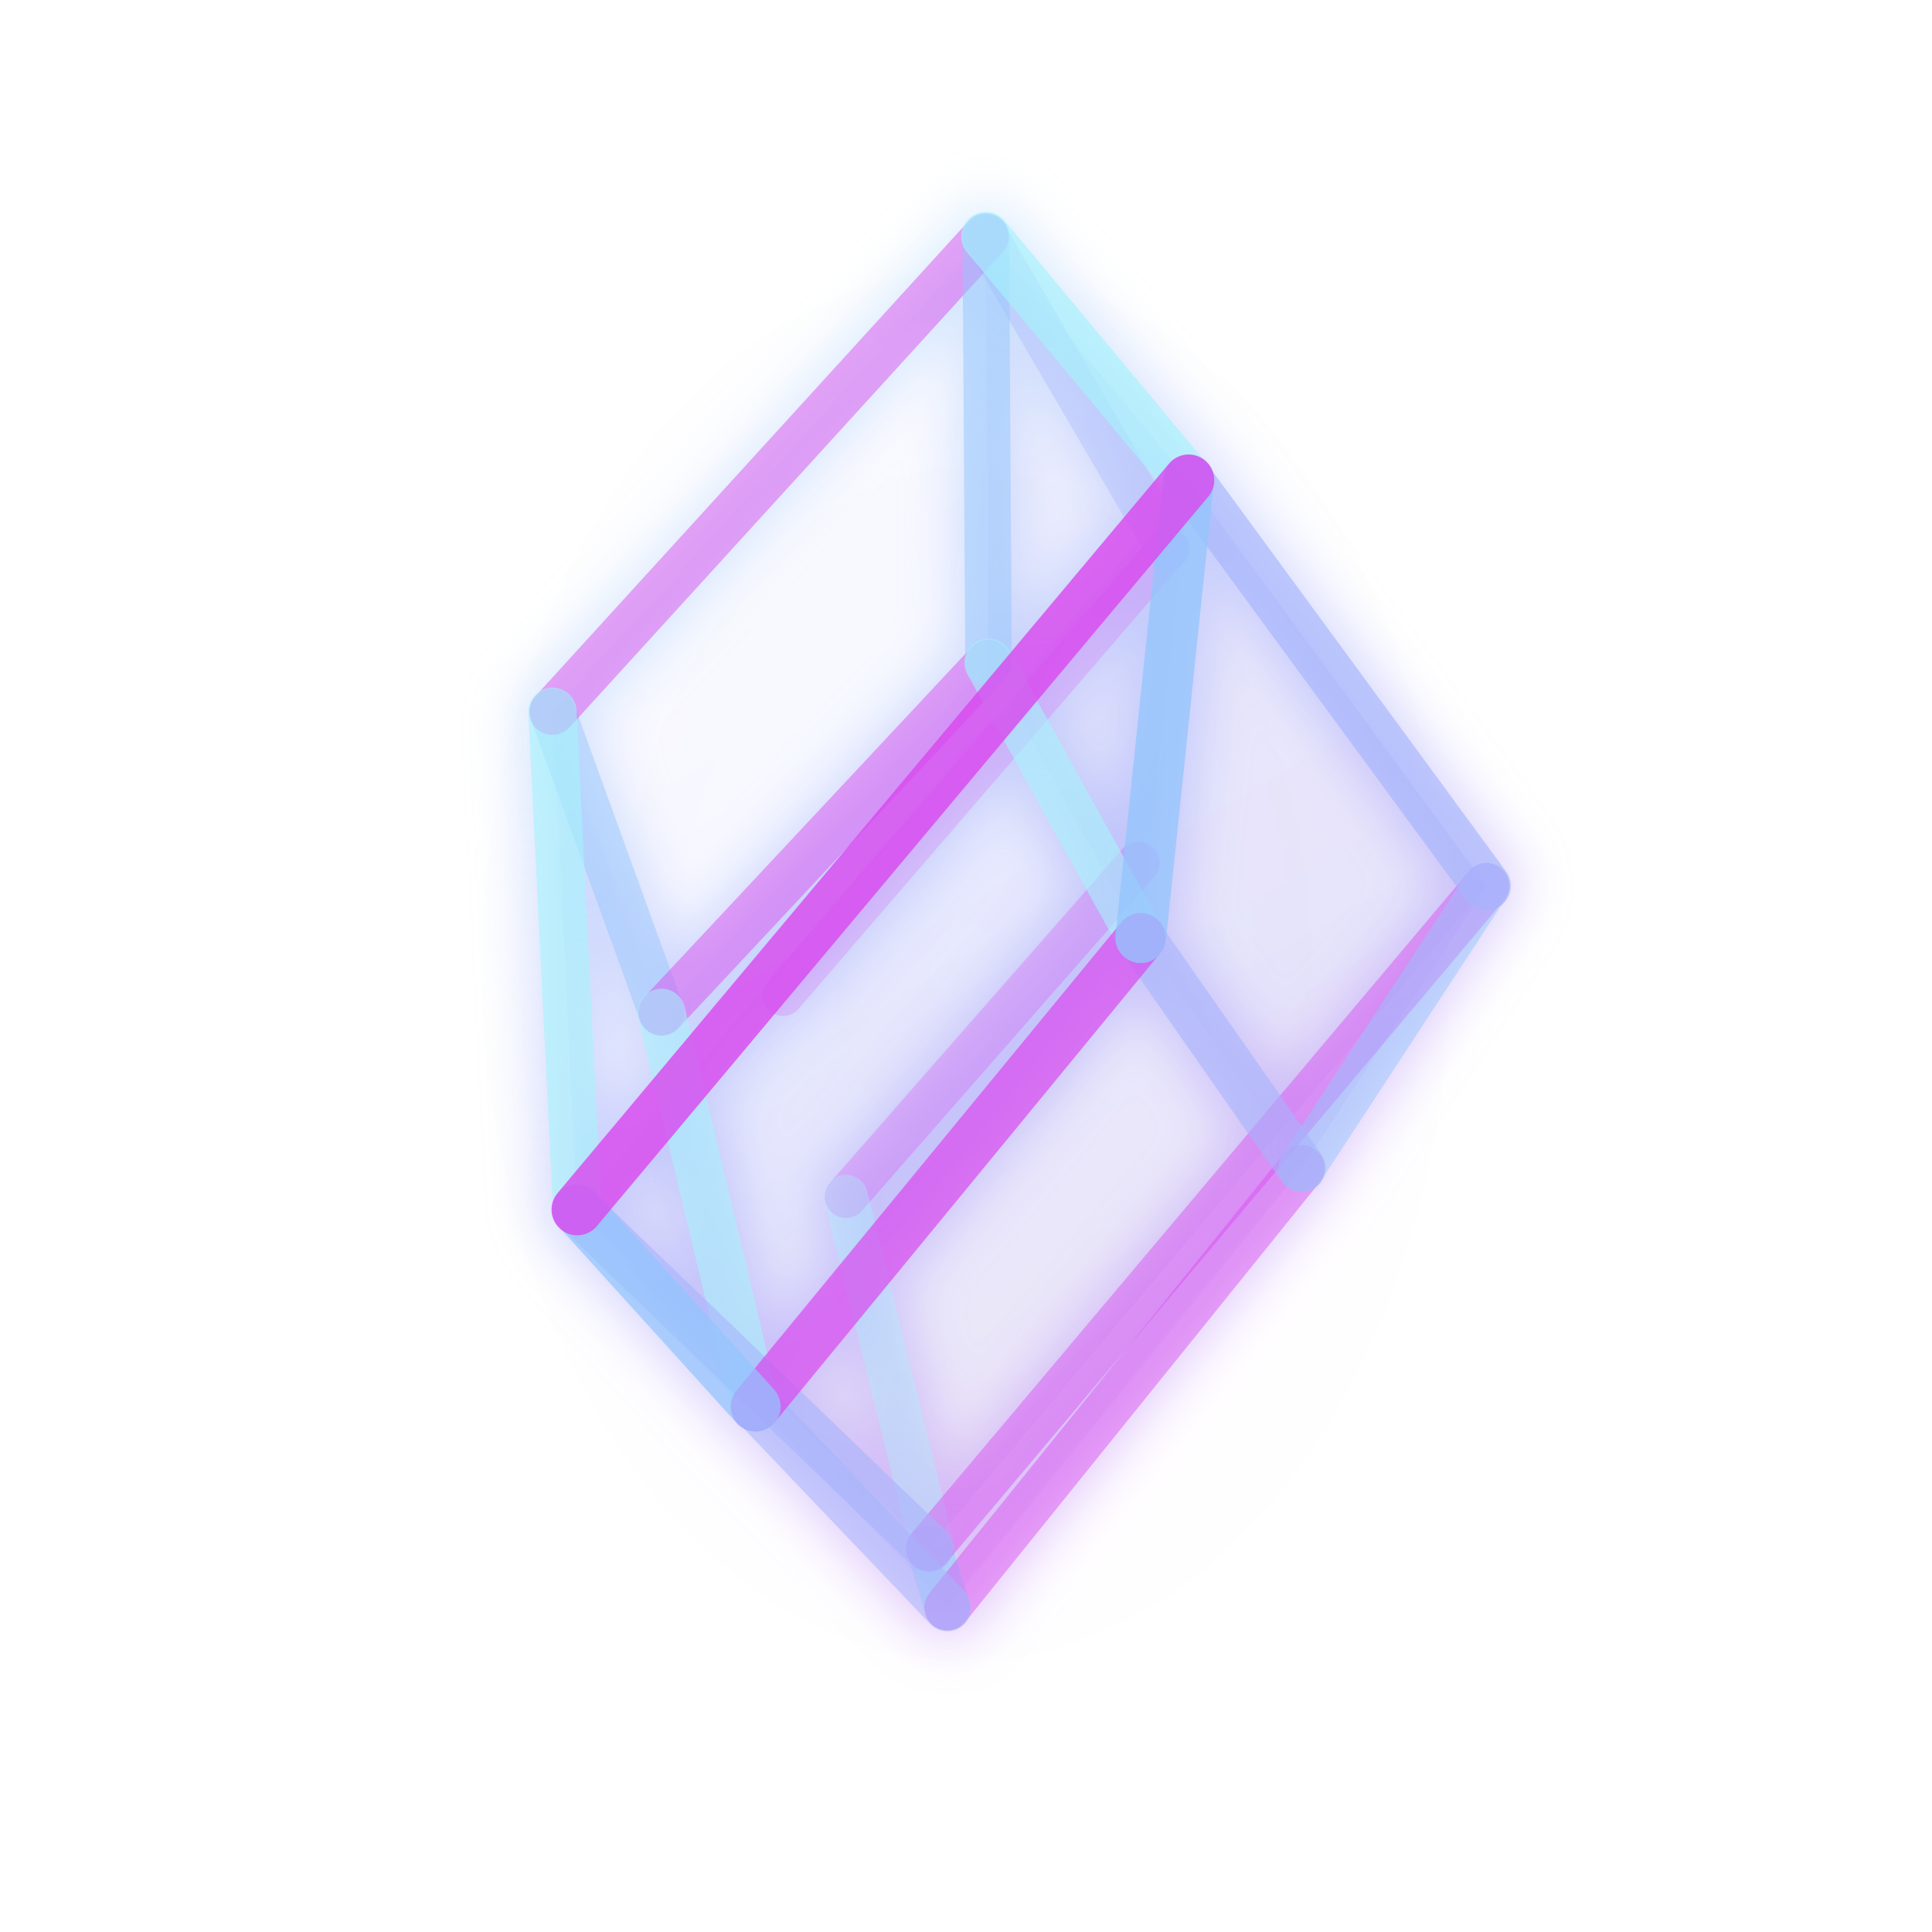
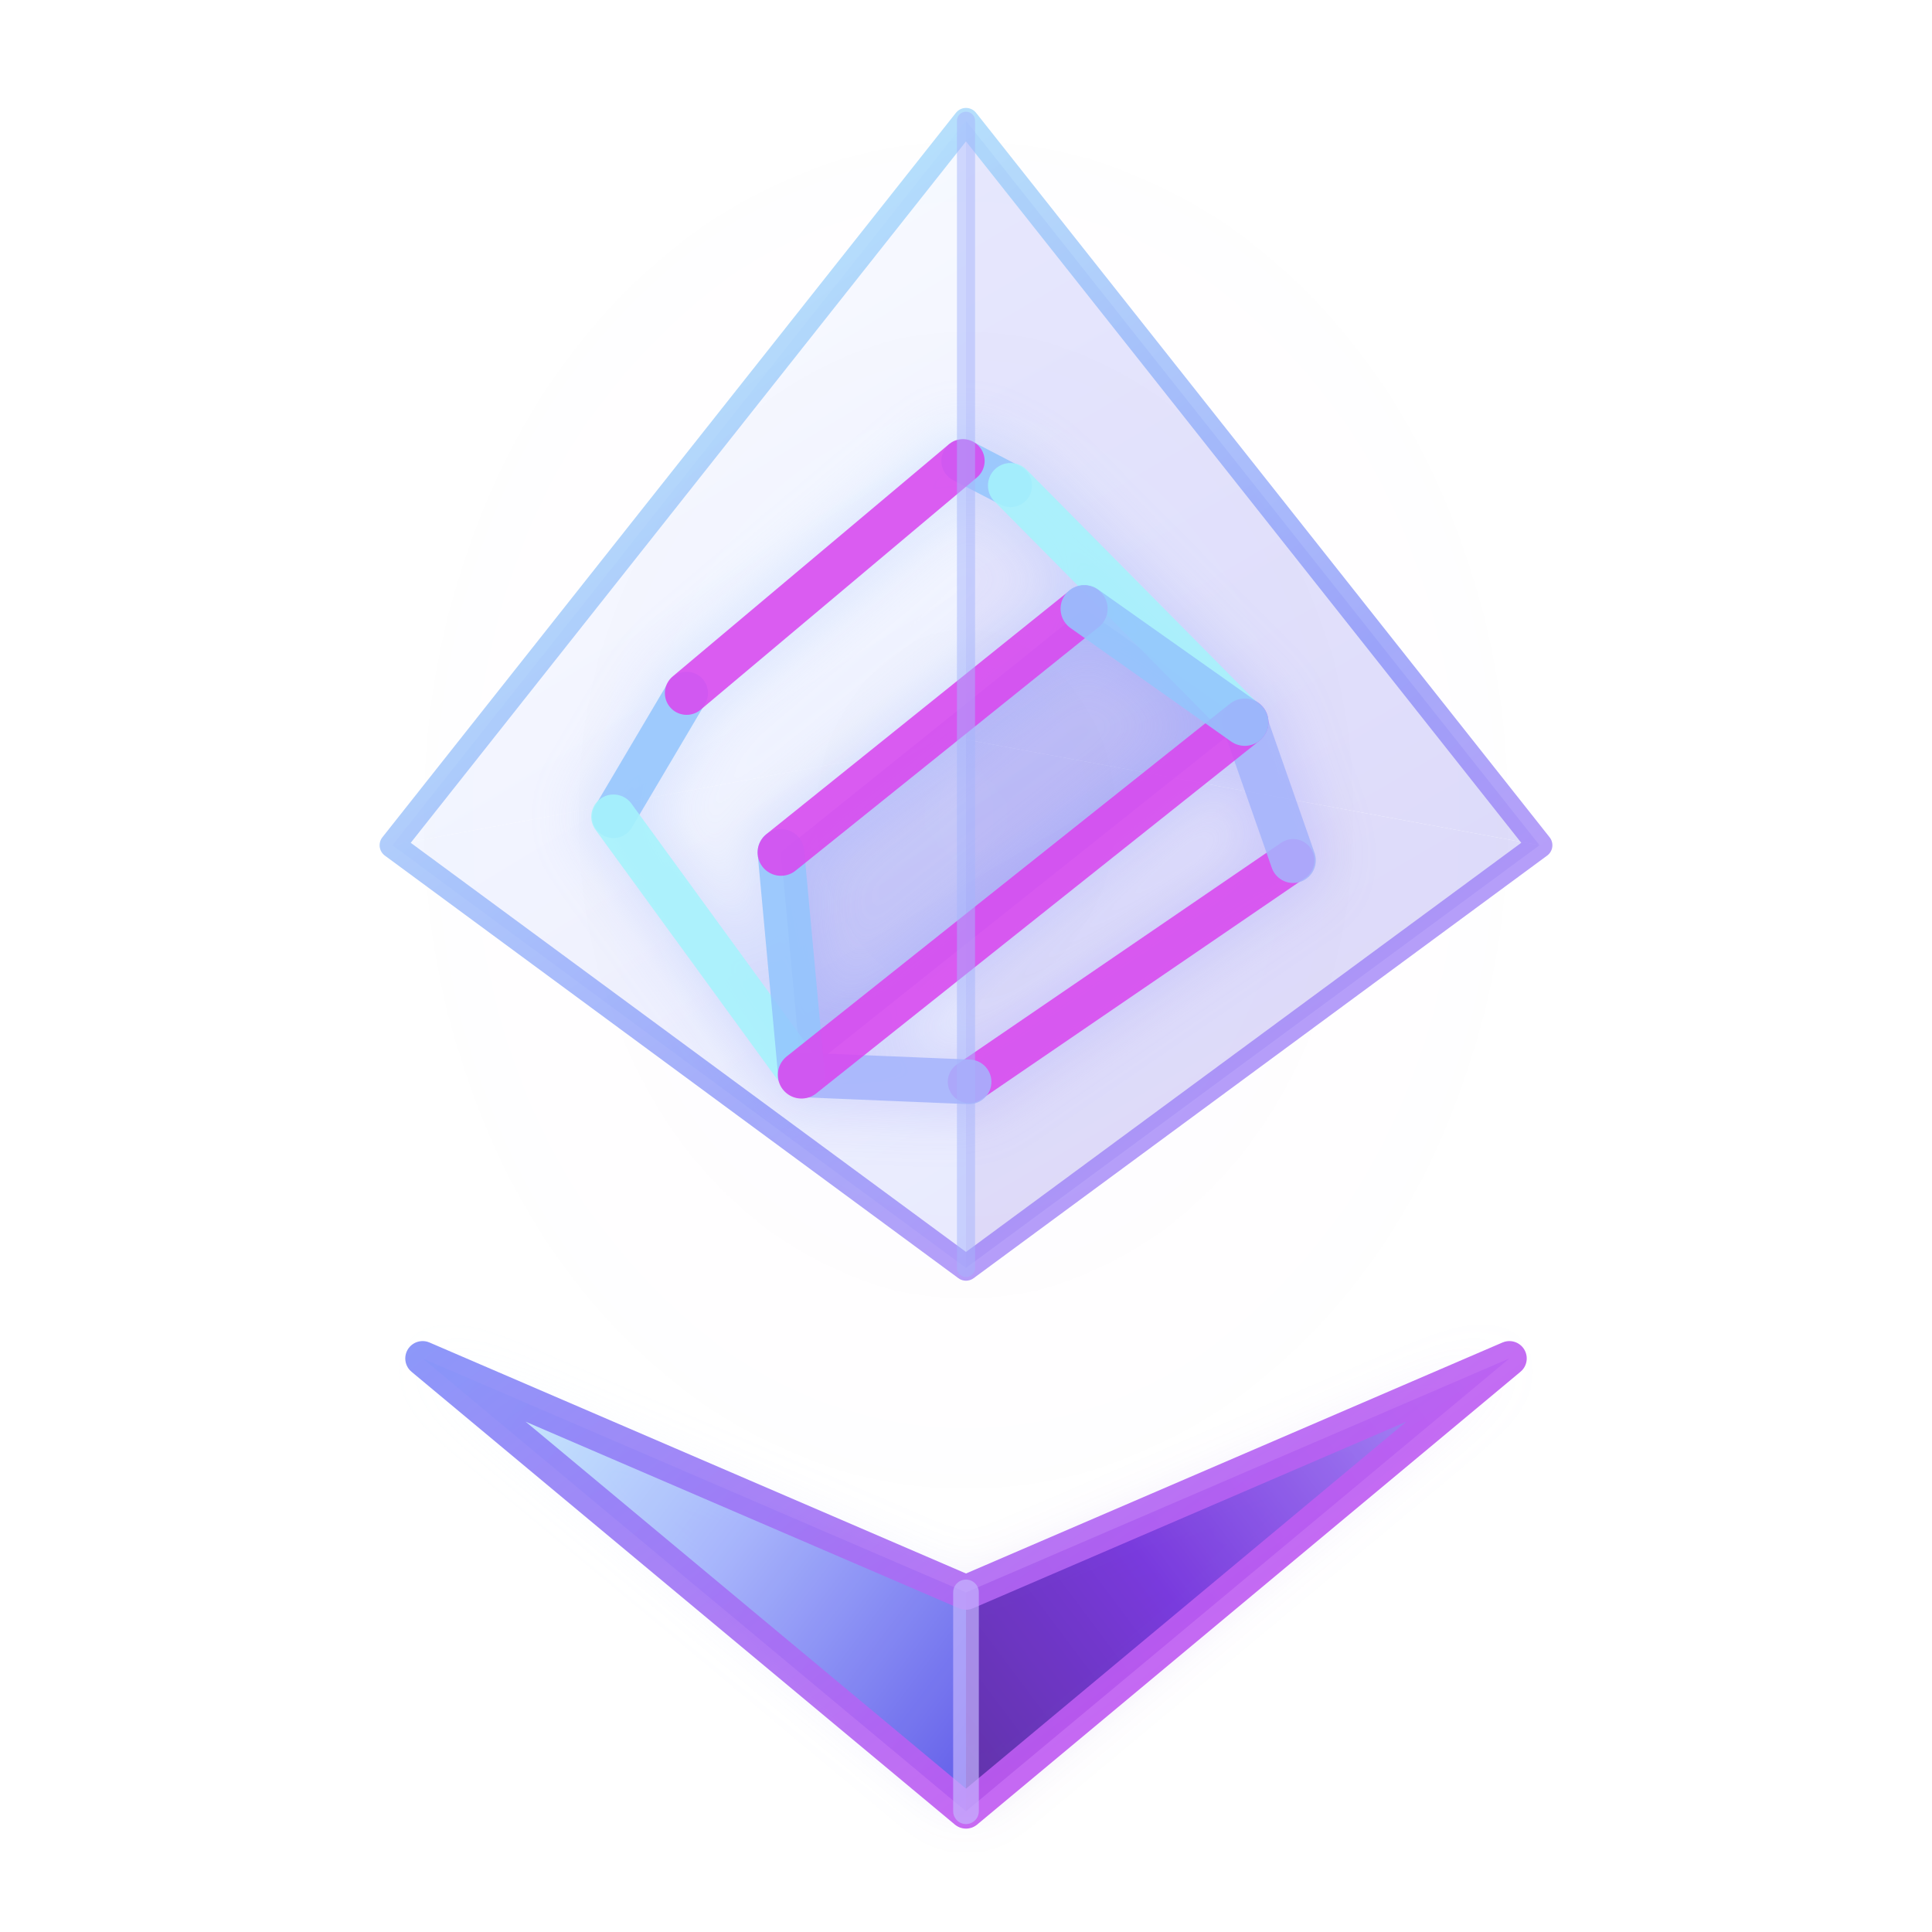
- <svg xmlns="http://www.w3.org/2000/svg" viewBox="0 0 256 256">
+ <svg xmlns="http://www.w3.org/2000/svg" viewBox="0 0 256 256" data-brand-silhouette="ethereum-tesseract-v">
  <defs>
    <linearGradient id="edge" x1="48" y1="24" x2="202" y2="232" gradientUnits="userSpaceOnUse">
      <stop offset="0" stop-color="#a5f3fc" />
      <stop offset=".5" stop-color="#818cf8" />
      <stop offset="1" stop-color="#d946ef" />
    </linearGradient>
    <radialGradient id="aura">
      <stop offset="0" stop-color="#818cf8" stop-opacity=".28" />
      <stop offset=".62" stop-color="#7c3aed" stop-opacity=".14" />
      <stop offset="1" stop-color="#c026d3" stop-opacity="0" />
    </radialGradient>
    <linearGradient id="face-light" x1="58" y1="34" x2="170" y2="218" gradientUnits="userSpaceOnUse">
      <stop offset="0" stop-color="#e0f2fe" />
      <stop offset=".5" stop-color="#a5b4fc" />
      <stop offset="1" stop-color="#6366f1" />
    </linearGradient>
    <linearGradient id="face-dark" x1="92" y1="36" x2="202" y2="224" gradientUnits="userSpaceOnUse">
      <stop offset="0" stop-color="#818cf8" />
      <stop offset=".54" stop-color="#4f46e5" />
      <stop offset="1" stop-color="#86198f" />
    </linearGradient>
+     <linearGradient id="base-left" x1="56" y1="180" x2="136" y2="240" gradientUnits="userSpaceOnUse">
+       <stop offset="0" stop-color="#cffafe" />
+       <stop offset=".46" stop-color="#a5b4fc" />
+       <stop offset="1" stop-color="#4f46e5" />
+     </linearGradient>
+     <linearGradient id="base-right" x1="200" y1="180" x2="120" y2="240" gradientUnits="userSpaceOnUse">
+       <stop offset="0" stop-color="#a78bfa" />
+       <stop offset=".55" stop-color="#6d28d9" />
+       <stop offset="1" stop-color="#4c1d95" />
+     </linearGradient>
+     <clipPath id="upper-clip">
+       <polygon points="128,16 204,112 128,168 52,112" />
+     </clipPath>
    <filter id="glow" x="-35%" y="-35%" width="170%" height="170%" color-interpolation-filters="sRGB">
      <feGaussianBlur stdDeviation="3.5" />
    </filter>
  </defs>
-   <ellipse cx="128" cy="128" rx="73" ry="105" fill="url(#aura)" opacity=".045" filter="url(#glow)" />
-   <g>
-     <polygon points="172.47,154.78 151.15,124.26 100.11,186.37 125.53,213.01" fill="url(#face-dark)" opacity="0.06" />
-     <polygon points="151.15,124.26 130.99,87.82 87.65,134.16 100.11,186.37" fill="url(#face-light)" opacity="0.06" />
-     <polygon points="76.48,160.28 73.2,94.32 87.65,134.16 100.11,186.37" fill="url(#face-light)" opacity="0.06" />
-     <polygon points="196.95,117.39 157.5,63.62 76.48,160.28 123.09,205.13" fill="url(#face-dark)" opacity="0.07" />
-     <polygon points="196.95,117.39 172.47,154.78 151.15,124.26 157.5,63.62" fill="url(#face-dark)" opacity="0.08" />
-     <polygon points="157.5,63.62 130.62,31.33 130.99,87.82 151.15,124.26" fill="url(#face-dark)" opacity="0.08" />
-     <polygon points="157.5,63.62 130.62,31.33 73.2,94.32 76.48,160.28" fill="url(#face-light)" opacity="0.09" />
-     <polygon points="157.5,63.62 151.15,124.26 100.11,186.37 76.48,160.28" fill="url(#face-light)" opacity="0.09" />
+   <ellipse cx="128" cy="108" rx="82" ry="102" fill="url(#aura)" opacity=".045" filter="url(#glow)" />
+   <g data-brand-part="ethereum-v-base" data-ethereum-v-base="stable">
+     <g filter="url(#glow)" opacity=".14">
+       <polygon points="56,180 128,211 128,240" fill="url(#base-left)" />
+       <polygon points="200,180 128,211 128,240" fill="url(#base-right)" />
+     </g>
+     <polygon points="56,180 128,211 128,240" fill="url(#base-left)" opacity=".94" />
+     <polygon points="200,180 128,211 128,240" fill="url(#base-right)" opacity=".9" />
+     <path d="M56 180 L128 211 L200 180 L128 240 Z" fill="none" stroke="url(#edge)" stroke-linecap="round" stroke-linejoin="round" stroke-width="4.6" opacity=".9" />
+     <path d="M128 211 L128 240" fill="none" stroke="#c4b5fd" stroke-linecap="round" stroke-width="3.4" opacity=".68" />
  </g>
-   <g fill="none" stroke="url(#edge)" stroke-linecap="round" opacity=".34" filter="url(#glow)">
-     <line x1="154.77" y1="72.68" x2="103.76" y2="131.91" stroke-width="7.47" />
-     <line x1="150.83" y1="114.37" x2="112.1" y2="158.57" stroke-width="7.81" />
-     <line x1="125.53" y1="213.01" x2="112.1" y2="158.57" stroke-width="8.05" />
-     <line x1="154.77" y1="72.68" x2="130.62" y2="31.33" stroke-width="8.12" />
-     <line x1="123.09" y1="205.13" x2="125.53" y2="213.01" stroke-width="8.35" />
-     <line x1="196.95" y1="117.39" x2="123.09" y2="205.13" stroke-width="8.43" />
-     <line x1="73.2" y1="94.32" x2="87.65" y2="134.16" stroke-width="8.45" />
-     <line x1="172.47" y1="154.78" x2="125.53" y2="213.01" stroke-width="8.47" />
-     <line x1="130.62" y1="31.33" x2="73.2" y2="94.32" stroke-width="8.53" />
-     <line x1="130.99" y1="87.82" x2="87.65" y2="134.16" stroke-width="8.53" />
-     <line x1="196.95" y1="117.39" x2="172.47" y2="154.78" stroke-width="8.55" />
-     <line x1="130.62" y1="31.33" x2="130.99" y2="87.82" stroke-width="8.61" />
-     <line x1="125.53" y1="213.01" x2="100.11" y2="186.37" stroke-width="8.78" />
-     <line x1="100.11" y1="186.37" x2="87.65" y2="134.16" stroke-width="8.82" />
-     <line x1="123.09" y1="205.13" x2="76.48" y2="160.28" stroke-width="8.9" />
-     <line x1="172.47" y1="154.78" x2="151.15" y2="124.26" stroke-width="8.91" />
-     <line x1="151.15" y1="124.26" x2="130.99" y2="87.82" stroke-width="8.93" />
-     <line x1="76.48" y1="160.28" x2="73.2" y2="94.32" stroke-width="8.97" />
-     <line x1="196.95" y1="117.39" x2="157.5" y2="63.62" stroke-width="9.08" />
-     <line x1="157.5" y1="63.62" x2="130.62" y2="31.33" stroke-width="9.11" />
-     <line x1="151.15" y1="124.26" x2="100.11" y2="186.37" stroke-width="9.22" />
-     <line x1="76.48" y1="160.28" x2="100.11" y2="186.37" stroke-width="9.34" />
-     <line x1="157.5" y1="63.62" x2="151.15" y2="124.26" stroke-width="9.43" />
-     <line x1="157.5" y1="63.62" x2="76.48" y2="160.28" stroke-width="9.55" />
-   </g>
-   <g fill="none" stroke-linecap="round">
-     <line x1="154.77" y1="72.68" x2="103.76" y2="131.91" stroke="#d946ef" stroke-width="5.41" opacity="0.21" />
-     <line x1="150.83" y1="114.37" x2="112.1" y2="158.57" stroke="#d946ef" stroke-width="5.64" opacity="0.28" />
-     <line x1="125.53" y1="213.01" x2="112.1" y2="158.57" stroke="#a5f3fc" stroke-width="5.8" opacity="0.34" />
-     <line x1="154.77" y1="72.68" x2="130.62" y2="31.33" stroke="#a5b4fc" stroke-width="5.85" opacity="0.36" />
-     <line x1="123.09" y1="205.13" x2="125.53" y2="213.01" stroke="#93c5fd" stroke-width="6" opacity="0.42" />
-     <line x1="196.95" y1="117.39" x2="123.09" y2="205.13" stroke="#d946ef" stroke-width="6.05" opacity="0.44" />
-     <line x1="73.2" y1="94.32" x2="87.65" y2="134.16" stroke="#93c5fd" stroke-width="6.07" opacity="0.45" />
-     <line x1="172.47" y1="154.78" x2="125.53" y2="213.01" stroke="#d946ef" stroke-width="6.08" opacity="0.45" />
-     <line x1="130.62" y1="31.33" x2="73.2" y2="94.32" stroke="#d946ef" stroke-width="6.12" opacity="0.47" />
-     <line x1="130.99" y1="87.82" x2="87.65" y2="134.16" stroke="#d946ef" stroke-width="6.12" opacity="0.47" />
-     <line x1="196.95" y1="117.39" x2="172.47" y2="154.78" stroke="#93c5fd" stroke-width="6.13" opacity="0.48" />
-     <line x1="130.62" y1="31.33" x2="130.99" y2="87.82" stroke="#93c5fd" stroke-width="6.17" opacity="0.49" />
-     <line x1="125.53" y1="213.01" x2="100.11" y2="186.37" stroke="#a5b4fc" stroke-width="6.29" opacity="0.55" />
-     <line x1="100.11" y1="186.37" x2="87.65" y2="134.16" stroke="#a5f3fc" stroke-width="6.31" opacity="0.56" />
-     <line x1="123.09" y1="205.13" x2="76.48" y2="160.28" stroke="#a5b4fc" stroke-width="6.37" opacity="0.58" />
-     <line x1="172.47" y1="154.78" x2="151.15" y2="124.26" stroke="#a5b4fc" stroke-width="6.37" opacity="0.58" />
-     <line x1="151.15" y1="124.26" x2="130.99" y2="87.82" stroke="#a5f3fc" stroke-width="6.39" opacity="0.59" />
-     <line x1="76.48" y1="160.28" x2="73.2" y2="94.32" stroke="#a5f3fc" stroke-width="6.41" opacity="0.6" />
-     <line x1="196.95" y1="117.39" x2="157.5" y2="63.62" stroke="#a5b4fc" stroke-width="6.48" opacity="0.64" />
-     <line x1="157.5" y1="63.62" x2="130.62" y2="31.33" stroke="#a5f3fc" stroke-width="6.51" opacity="0.65" />
-     <line x1="151.15" y1="124.26" x2="100.11" y2="186.37" stroke="#d946ef" stroke-width="6.58" opacity="0.69" />
-     <line x1="76.48" y1="160.28" x2="100.11" y2="186.37" stroke="#93c5fd" stroke-width="6.66" opacity="0.72" />
-     <line x1="157.5" y1="63.62" x2="151.15" y2="124.26" stroke="#93c5fd" stroke-width="6.72" opacity="0.76" />
-     <line x1="157.5" y1="63.62" x2="76.48" y2="160.28" stroke="#d946ef" stroke-width="6.8" opacity="0.8" />
+   <g data-brand-part="upper-tesseract">
+     <g opacity=".19">
+       <polygon points="128,16 52,112 128,98" fill="url(#face-light)" />
+       <polygon points="128,16 204,112 128,98" fill="url(#face-dark)" />
+       <polygon points="52,112 128,168 128,98" fill="url(#face-light)" />
+       <polygon points="204,112 128,168 128,98" fill="url(#face-dark)" />
+     </g>
+     <g clip-path="url(#upper-clip)">
+       <g>
+         <polygon points="103.48,112.95 106.2,142.43 164.94,95.69 143.67,80.66" fill="url(#face-dark)" opacity="0.28" />
+       </g>
+       <g fill="none" stroke="url(#edge)" stroke-linecap="round" opacity=".24" filter="url(#glow)">
+         <line x1="128.41" y1="143.35" x2="171.35" y2="114" stroke-width="8.01" />
+         <line x1="90.98" y1="91.84" x2="81.29" y2="108.22" stroke-width="8.02" />
+         <line x1="127.59" y1="61.07" x2="133.9" y2="64.34" stroke-width="8.12" />
+         <line x1="90.98" y1="91.84" x2="127.59" y2="61.07" stroke-width="8.18" />
+         <line x1="106.2" y1="142.43" x2="81.29" y2="108.22" stroke-width="8.37" />
+         <line x1="128.41" y1="143.35" x2="106.2" y2="142.43" stroke-width="8.4" />
+         <line x1="164.94" y1="95.69" x2="133.9" y2="64.34" stroke-width="8.51" />
+         <line x1="171.35" y1="114" x2="164.94" y2="95.69" stroke-width="8.53" />
+         <line x1="103.48" y1="112.95" x2="106.2" y2="142.43" stroke-width="8.8" />
+         <line x1="103.48" y1="112.95" x2="143.67" y2="80.66" stroke-width="8.81" />
+         <line x1="106.2" y1="142.43" x2="164.94" y2="95.69" stroke-width="8.92" />
+         <line x1="143.67" y1="80.66" x2="164.94" y2="95.69" stroke-width="8.94" />
+       </g>
+       <g fill="none" stroke-linecap="round">
+         <line x1="128.41" y1="143.35" x2="171.35" y2="114" stroke="#d946ef" stroke-width="5.64" opacity="0.86" />
+         <line x1="90.98" y1="91.84" x2="81.29" y2="108.22" stroke="#93c5fd" stroke-width="5.65" opacity="0.86" />
+         <line x1="127.59" y1="61.07" x2="133.9" y2="64.34" stroke="#93c5fd" stroke-width="5.71" opacity="0.86" />
+         <line x1="90.98" y1="91.84" x2="127.59" y2="61.07" stroke="#d946ef" stroke-width="5.76" opacity="0.86" />
+         <line x1="106.2" y1="142.43" x2="81.29" y2="108.22" stroke="#a5f3fc" stroke-width="5.89" opacity="0.86" />
+         <line x1="128.41" y1="143.35" x2="106.2" y2="142.43" stroke="#a5b4fc" stroke-width="5.91" opacity="0.86" />
+         <line x1="164.94" y1="95.69" x2="133.9" y2="64.34" stroke="#a5f3fc" stroke-width="5.98" opacity="0.86" />
+         <line x1="171.35" y1="114" x2="164.94" y2="95.69" stroke="#a5b4fc" stroke-width="6" opacity="0.86" />
+         <line x1="103.48" y1="112.95" x2="106.2" y2="142.43" stroke="#93c5fd" stroke-width="6.18" opacity="0.86" />
+         <line x1="103.48" y1="112.95" x2="143.67" y2="80.66" stroke="#d946ef" stroke-width="6.19" opacity="0.86" />
+         <line x1="106.2" y1="142.43" x2="164.94" y2="95.69" stroke="#d946ef" stroke-width="6.27" opacity="0.86" />
+         <line x1="143.67" y1="80.66" x2="164.94" y2="95.69" stroke="#93c5fd" stroke-width="6.28" opacity="0.86" />
+       </g>
+     </g>
+     <path d="M128 16 L204 112 L128 168 L52 112 Z" fill="none" stroke="url(#edge)" stroke-linecap="round" stroke-linejoin="round" stroke-width="3.4" opacity=".72" />
+     <path d="M128 16 L128 98 L128 168" fill="none" stroke="#a5b4fc" stroke-linecap="round" stroke-linejoin="round" stroke-width="2.4" opacity=".5" />
  </g>
</svg>
